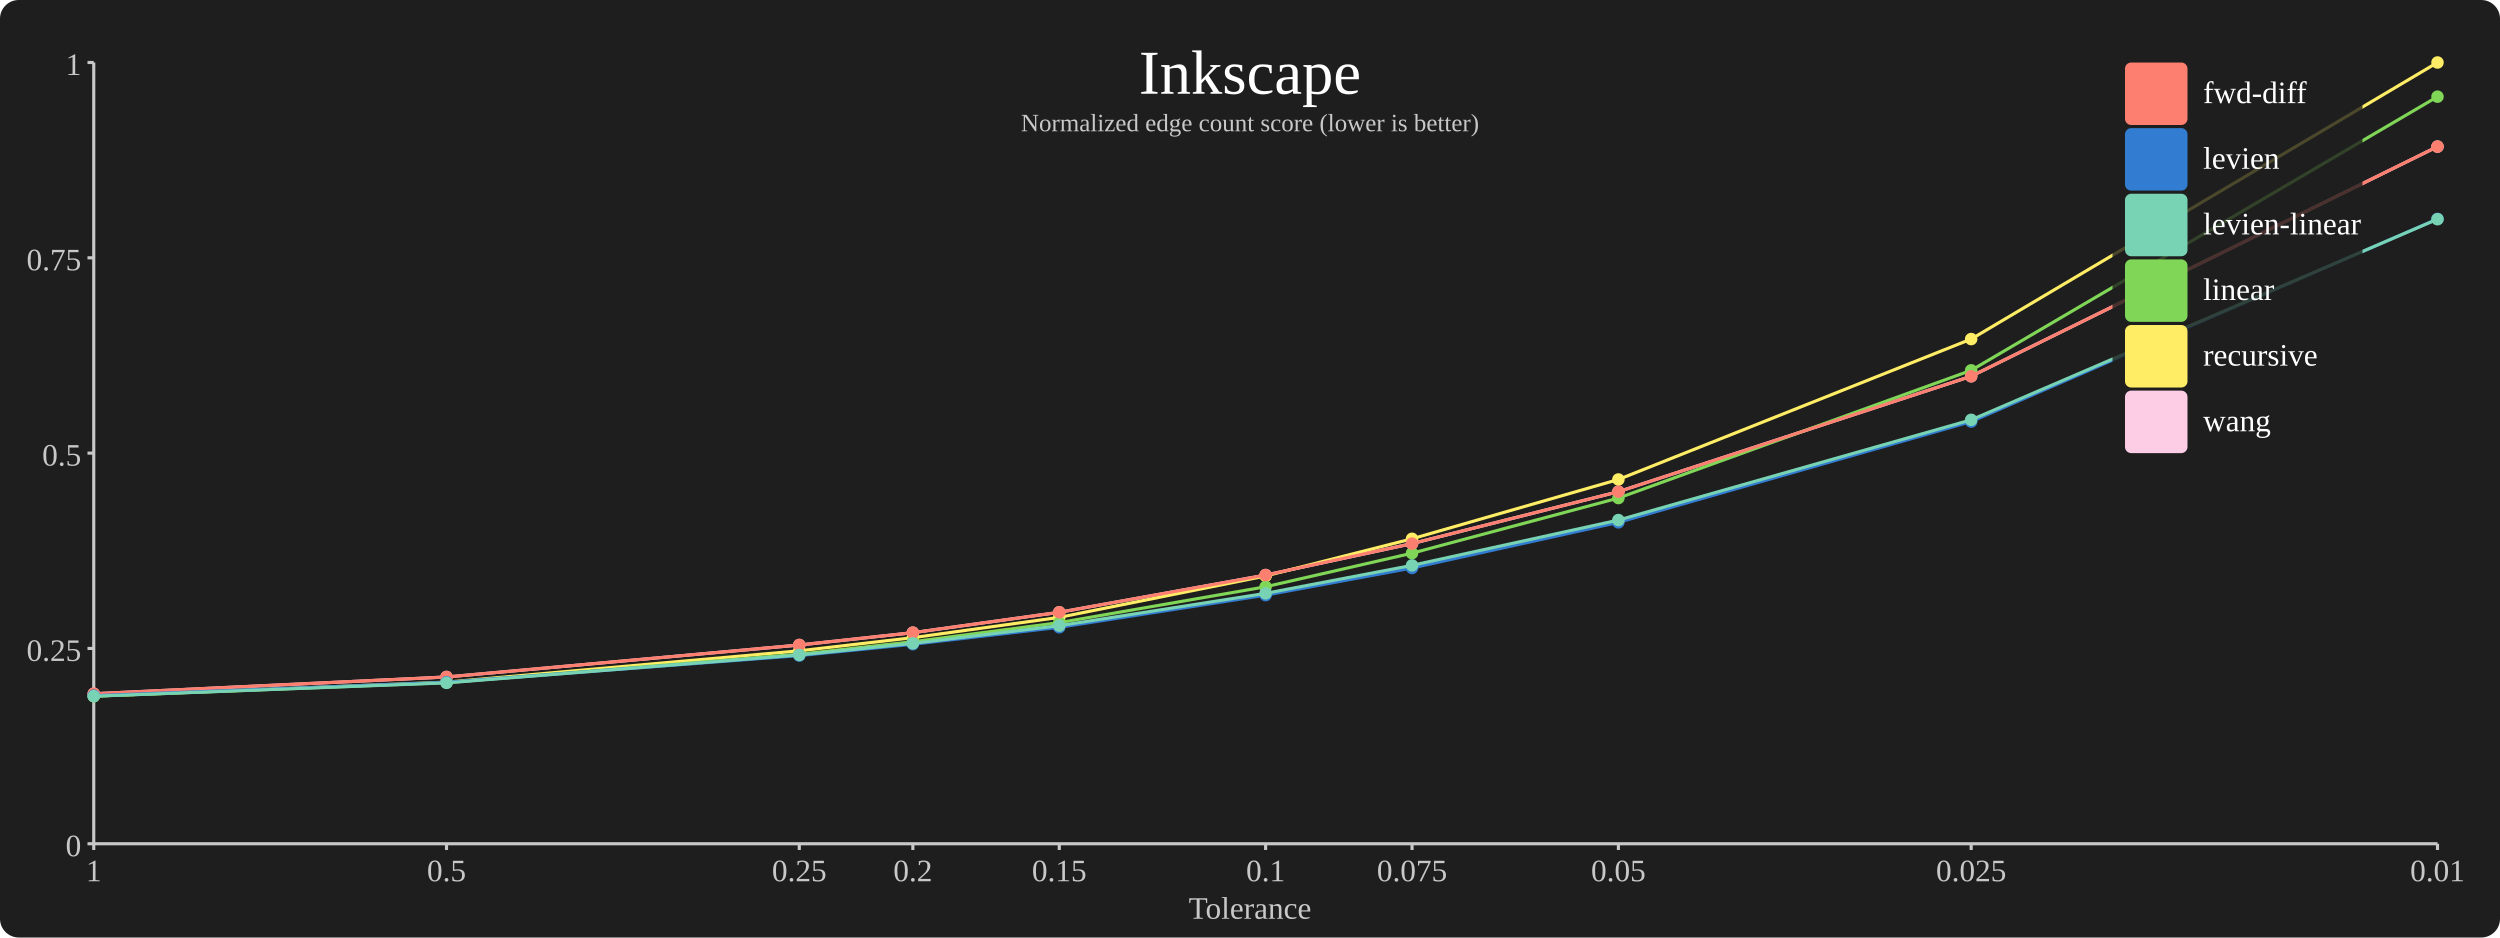
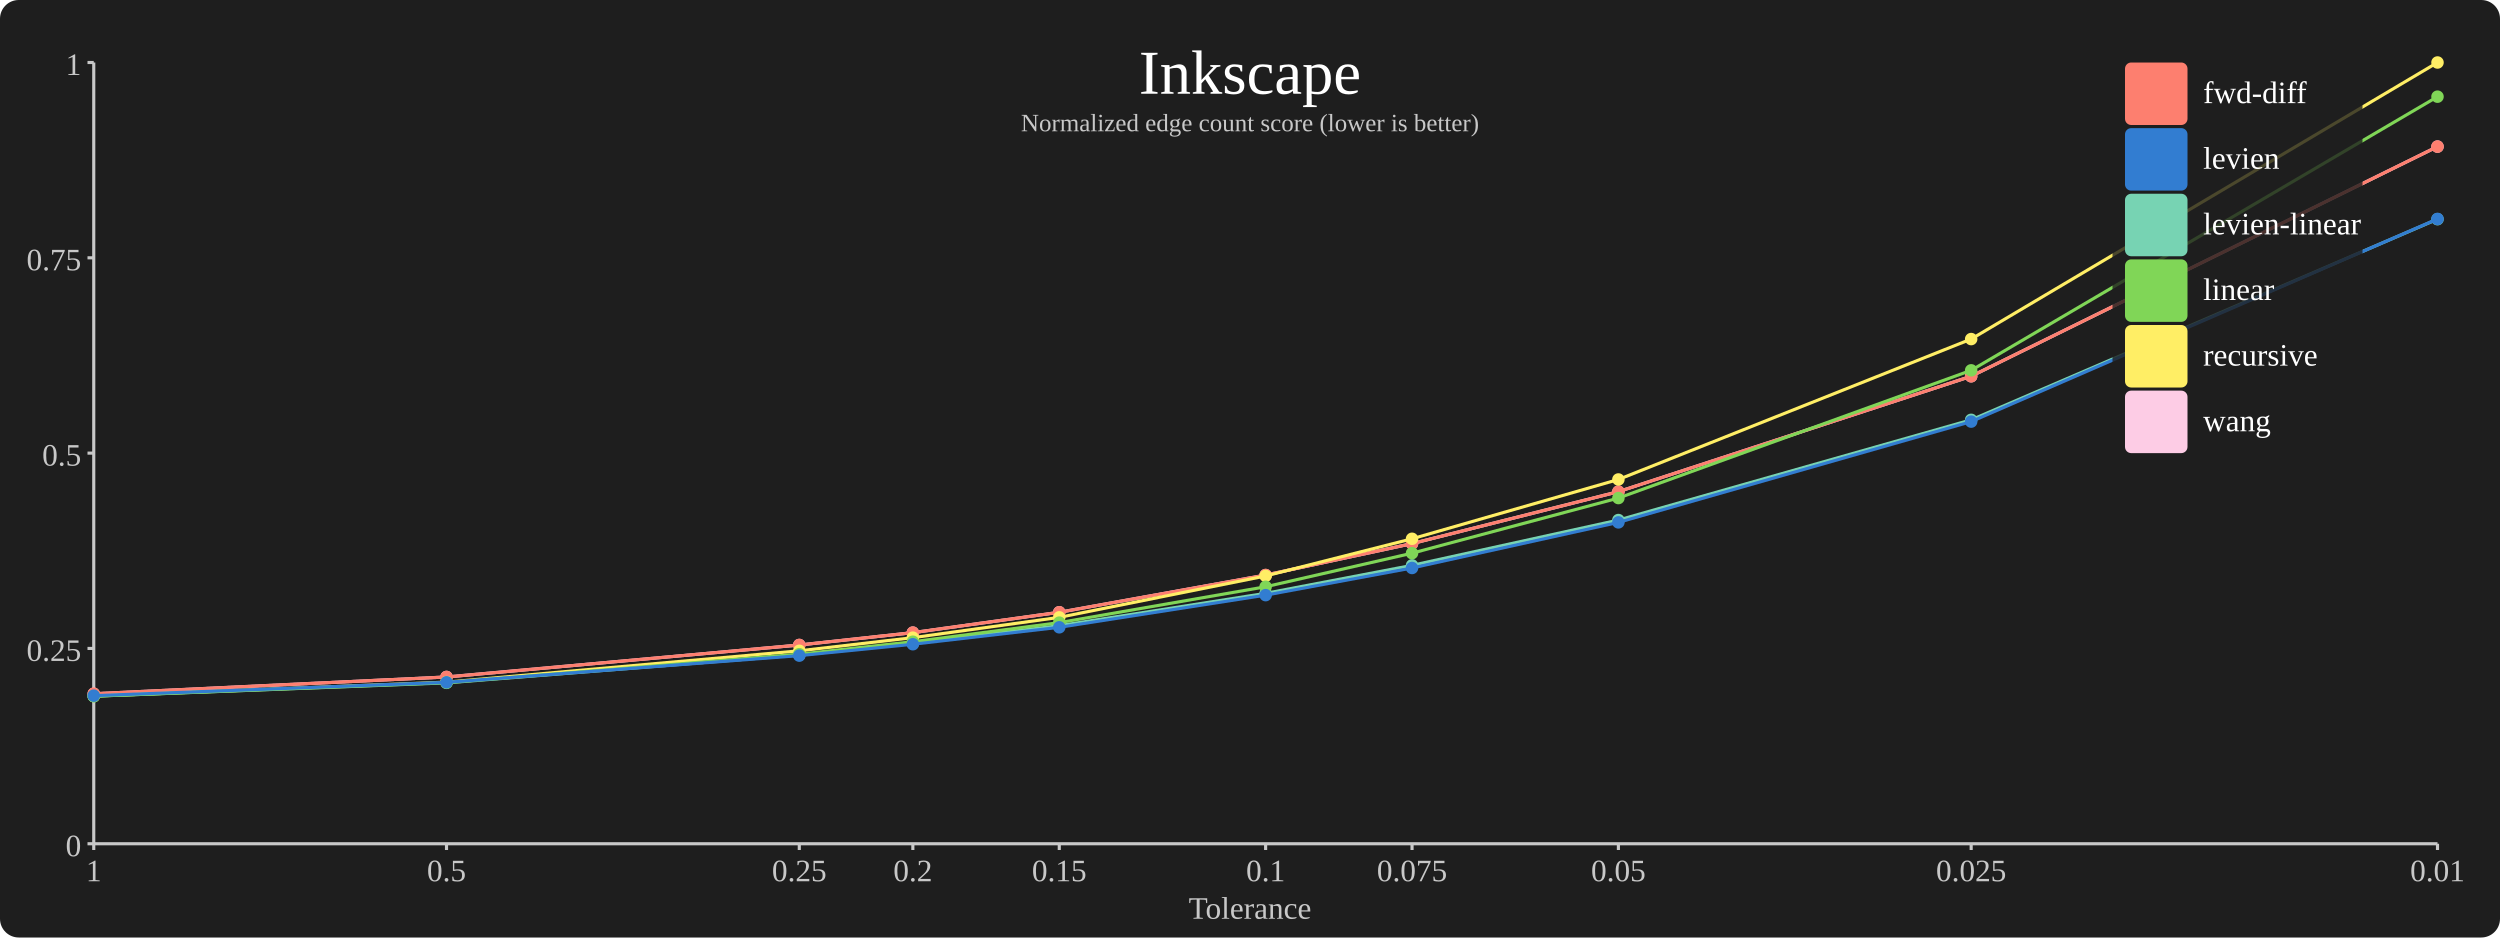
<svg xmlns="http://www.w3.org/2000/svg" viewBox="0 0 800 300">
  <rect x="0" y="0" width="800" height="300" ry="6" style="fill:rgb(30,30,30);stroke:none;fill-opacity:1;stroke-opacity:1;" />
  <path d="M 30 20 L 30 270" style="stroke:rgb(200,200,200);stroke-width:1" />
  <path d="M 30 270 L 780 270" style="stroke:rgb(200,200,200);stroke-width:1" />
  <path d="M 780 270 L 780 272" style="stroke:rgb(200,200,200);stroke-width:1" />
  <text x="780" y="282" style="font-size:10px;fill:rgb(200,200,200);text-anchor:middle;text-align:center;"> 0.01 </text>
  <path d="M 630.772 270 L 630.772 272" style="stroke:rgb(200,200,200);stroke-width:1" />
  <text x="630.772" y="282" style="font-size:10px;fill:rgb(200,200,200);text-anchor:middle;text-align:center;"> 0.025 </text>
  <path d="M 517.886 270 L 517.886 272" style="stroke:rgb(200,200,200);stroke-width:1" />
  <text x="517.886" y="282" style="font-size:10px;fill:rgb(200,200,200);text-anchor:middle;text-align:center;"> 0.05 </text>
  <path d="M 451.852 270 L 451.852 272" style="stroke:rgb(200,200,200);stroke-width:1" />
  <text x="451.852" y="282" style="font-size:10px;fill:rgb(200,200,200);text-anchor:middle;text-align:center;"> 0.075 </text>
  <path d="M 405 270 L 405 272" style="stroke:rgb(200,200,200);stroke-width:1" />
  <text x="405" y="282" style="font-size:10px;fill:rgb(200,200,200);text-anchor:middle;text-align:center;"> 0.1 </text>
  <path d="M 338.966 270 L 338.966 272" style="stroke:rgb(200,200,200);stroke-width:1" />
  <text x="338.966" y="282" style="font-size:10px;fill:rgb(200,200,200);text-anchor:middle;text-align:center;"> 0.15 </text>
  <path d="M 292.114 270 L 292.114 272" style="stroke:rgb(200,200,200);stroke-width:1" />
  <text x="292.114" y="282" style="font-size:10px;fill:rgb(200,200,200);text-anchor:middle;text-align:center;"> 0.2 </text>
  <path d="M 255.773 270 L 255.773 272" style="stroke:rgb(200,200,200);stroke-width:1" />
  <text x="255.773" y="282" style="font-size:10px;fill:rgb(200,200,200);text-anchor:middle;text-align:center;"> 0.25 </text>
  <path d="M 142.886 270 L 142.886 272" style="stroke:rgb(200,200,200);stroke-width:1" />
  <text x="142.886" y="282" style="font-size:10px;fill:rgb(200,200,200);text-anchor:middle;text-align:center;"> 0.5 </text>
  <path d="M 30 270 L 30 272" style="stroke:rgb(200,200,200);stroke-width:1" />
  <text x="30" y="282" style="font-size:10px;fill:rgb(200,200,200);text-anchor:middle;text-align:center;"> 1 </text>
  <path d="M 28 270 L 30 270" style="stroke:rgb(200,200,200);stroke-width:1" />
  <text x="26" y="274" style="font-size:10px;fill:rgb(200,200,200);text-anchor:end;text-align:right;"> 0 </text>
  <path d="M 28 207.5 L 30 207.5" style="stroke:rgb(200,200,200);stroke-width:1" />
  <text x="26" y="211.5" style="font-size:10px;fill:rgb(200,200,200);text-anchor:end;text-align:right;"> 0.25 </text>
  <path d="M 28 145 L 30 145" style="stroke:rgb(200,200,200);stroke-width:1" />
  <text x="26" y="149" style="font-size:10px;fill:rgb(200,200,200);text-anchor:end;text-align:right;"> 0.5 </text>
  <path d="M 28 82.5 L 30 82.5" style="stroke:rgb(200,200,200);stroke-width:1" />
  <text x="26" y="86.5" style="font-size:10px;fill:rgb(200,200,200);text-anchor:end;text-align:right;"> 0.75 </text>
  <path d="M 28 20 L 30 20" style="stroke:rgb(200,200,200);stroke-width:1" />
  <text x="26" y="24" style="font-size:10px;fill:rgb(200,200,200);text-anchor:end;text-align:right;"> 1 </text>
  <text x="400" y="294" style="font-size:10px;fill:rgb(200,200,200);text-anchor:middle;text-align:center;"> Tolerance </text>
  <circle cx="780" cy="46.913" r="2" style="fill:rgb(253,204,229);stroke:none;fill-opacity:1;stroke-opacity:1;" />
  <path d="M 780 46.913 L 630.772 120.403" style="stroke:rgb(253,204,229);stroke-width:1" />
  <circle cx="630.772" cy="120.403" r="2" style="fill:rgb(253,204,229);stroke:none;fill-opacity:1;stroke-opacity:1;" />
-   <path d="M 630.772 120.403 L 517.886 157.338" style="stroke:rgb(253,204,229);stroke-width:1" />
-   <circle cx="517.886" cy="157.338" r="2" style="fill:rgb(253,204,229);stroke:none;fill-opacity:1;stroke-opacity:1;" />
-   <path d="M 517.886 157.338 L 451.852 173.95" style="stroke:rgb(253,204,229);stroke-width:1" />
+   <path d="M 630.772 120.403 L 517.886 157.332" style="stroke:rgb(253,204,229);stroke-width:1" />
+   <circle cx="517.886" cy="157.332" r="2" style="fill:rgb(253,204,229);stroke:none;fill-opacity:1;stroke-opacity:1;" />
+   <path d="M 517.886 157.332 L 451.852 173.95" style="stroke:rgb(253,204,229);stroke-width:1" />
  <circle cx="451.852" cy="173.95" r="2" style="fill:rgb(253,204,229);stroke:none;fill-opacity:1;stroke-opacity:1;" />
  <path d="M 451.852 173.95 L 405 184.015" style="stroke:rgb(253,204,229);stroke-width:1" />
  <circle cx="405" cy="184.015" r="2" style="fill:rgb(253,204,229);stroke:none;fill-opacity:1;stroke-opacity:1;" />
  <path d="M 405 184.015 L 338.966 195.925" style="stroke:rgb(253,204,229);stroke-width:1" />
  <circle cx="338.966" cy="195.925" r="2" style="fill:rgb(253,204,229);stroke:none;fill-opacity:1;stroke-opacity:1;" />
-   <path d="M 338.966 195.925 L 292.114 202.45" style="stroke:rgb(253,204,229);stroke-width:1" />
-   <circle cx="292.114" cy="202.45" r="2" style="fill:rgb(253,204,229);stroke:none;fill-opacity:1;stroke-opacity:1;" />
-   <path d="M 292.114 202.45 L 255.773 206.395" style="stroke:rgb(253,204,229);stroke-width:1" />
+   <path d="M 338.966 195.925 L 292.114 202.442" style="stroke:rgb(253,204,229);stroke-width:1" />
+   <circle cx="292.114" cy="202.442" r="2" style="fill:rgb(253,204,229);stroke:none;fill-opacity:1;stroke-opacity:1;" />
+   <path d="M 292.114 202.442 L 255.773 206.395" style="stroke:rgb(253,204,229);stroke-width:1" />
  <circle cx="255.773" cy="206.395" r="2" style="fill:rgb(253,204,229);stroke:none;fill-opacity:1;stroke-opacity:1;" />
  <path d="M 255.773 206.395 L 142.886 216.63" style="stroke:rgb(253,204,229);stroke-width:1" />
  <circle cx="142.886" cy="216.63" r="2" style="fill:rgb(253,204,229);stroke:none;fill-opacity:1;stroke-opacity:1;" />
  <path d="M 142.886 216.63 L 30 221.99" style="stroke:rgb(253,204,229);stroke-width:1" />
  <circle cx="30" cy="221.99" r="2" style="fill:rgb(253,204,229);stroke:none;fill-opacity:1;stroke-opacity:1;" />
+   <circle cx="780" cy="46.913" r="2" style="fill:rgb(253,127,111);stroke:none;fill-opacity:1;stroke-opacity:1;" />
+   <path d="M 780 46.913 L 630.772 120.403" style="stroke:rgb(253,127,111);stroke-width:1" />
+   <circle cx="630.772" cy="120.403" r="2" style="fill:rgb(253,127,111);stroke:none;fill-opacity:1;stroke-opacity:1;" />
+   <path d="M 630.772 120.403 L 517.886 157.332" style="stroke:rgb(253,127,111);stroke-width:1" />
+   <circle cx="517.886" cy="157.332" r="2" style="fill:rgb(253,127,111);stroke:none;fill-opacity:1;stroke-opacity:1;" />
+   <path d="M 517.886 157.332 L 451.852 173.95" style="stroke:rgb(253,127,111);stroke-width:1" />
+   <circle cx="451.852" cy="173.95" r="2" style="fill:rgb(253,127,111);stroke:none;fill-opacity:1;stroke-opacity:1;" />
+   <path d="M 451.852 173.95 L 405 184.015" style="stroke:rgb(253,127,111);stroke-width:1" />
+   <circle cx="405" cy="184.015" r="2" style="fill:rgb(253,127,111);stroke:none;fill-opacity:1;stroke-opacity:1;" />
+   <path d="M 405 184.015 L 338.966 195.925" style="stroke:rgb(253,127,111);stroke-width:1" />
+   <circle cx="338.966" cy="195.925" r="2" style="fill:rgb(253,127,111);stroke:none;fill-opacity:1;stroke-opacity:1;" />
+   <path d="M 338.966 195.925 L 292.114 202.442" style="stroke:rgb(253,127,111);stroke-width:1" />
+   <circle cx="292.114" cy="202.442" r="2" style="fill:rgb(253,127,111);stroke:none;fill-opacity:1;stroke-opacity:1;" />
+   <path d="M 292.114 202.442 L 255.773 206.395" style="stroke:rgb(253,127,111);stroke-width:1" />
+   <circle cx="255.773" cy="206.395" r="2" style="fill:rgb(253,127,111);stroke:none;fill-opacity:1;stroke-opacity:1;" />
+   <path d="M 255.773 206.395 L 142.886 216.63" style="stroke:rgb(253,127,111);stroke-width:1" />
+   <circle cx="142.886" cy="216.63" r="2" style="fill:rgb(253,127,111);stroke:none;fill-opacity:1;stroke-opacity:1;" />
+   <path d="M 142.886 216.63 L 30 221.99" style="stroke:rgb(253,127,111);stroke-width:1" />
+   <circle cx="30" cy="221.99" r="2" style="fill:rgb(253,127,111);stroke:none;fill-opacity:1;stroke-opacity:1;" />
  <circle cx="780" cy="20" r="2" style="fill:rgb(255,238,101);stroke:none;fill-opacity:1;stroke-opacity:1;" />
  <path d="M 780 20 L 630.772 108.502" style="stroke:rgb(255,238,101);stroke-width:1" />
  <circle cx="630.772" cy="108.502" r="2" style="fill:rgb(255,238,101);stroke:none;fill-opacity:1;stroke-opacity:1;" />
  <path d="M 630.772 108.502 L 517.886 153.433" style="stroke:rgb(255,238,101);stroke-width:1" />
  <circle cx="517.886" cy="153.433" r="2" style="fill:rgb(255,238,101);stroke:none;fill-opacity:1;stroke-opacity:1;" />
  <path d="M 517.886 153.433 L 451.852 172.412" style="stroke:rgb(255,238,101);stroke-width:1" />
  <circle cx="451.852" cy="172.412" r="2" style="fill:rgb(255,238,101);stroke:none;fill-opacity:1;stroke-opacity:1;" />
  <path d="M 451.852 172.412 L 405 184.302" style="stroke:rgb(255,238,101);stroke-width:1" />
  <circle cx="405" cy="184.302" r="2" style="fill:rgb(255,238,101);stroke:none;fill-opacity:1;stroke-opacity:1;" />
  <path d="M 405 184.302 L 338.966 197.552" style="stroke:rgb(255,238,101);stroke-width:1" />
  <circle cx="338.966" cy="197.552" r="2" style="fill:rgb(255,238,101);stroke:none;fill-opacity:1;stroke-opacity:1;" />
  <path d="M 338.966 197.552 L 292.114 204.052" style="stroke:rgb(255,238,101);stroke-width:1" />
  <circle cx="292.114" cy="204.052" r="2" style="fill:rgb(255,238,101);stroke:none;fill-opacity:1;stroke-opacity:1;" />
  <path d="M 292.114 204.052 L 255.773 208.255" style="stroke:rgb(255,238,101);stroke-width:1" />
  <circle cx="255.773" cy="208.255" r="2" style="fill:rgb(255,238,101);stroke:none;fill-opacity:1;stroke-opacity:1;" />
  <path d="M 255.773 208.255 L 142.886 218.278" style="stroke:rgb(255,238,101);stroke-width:1" />
  <circle cx="142.886" cy="218.278" r="2" style="fill:rgb(255,238,101);stroke:none;fill-opacity:1;stroke-opacity:1;" />
  <path d="M 142.886 218.278 L 30 222.752" style="stroke:rgb(255,238,101);stroke-width:1" />
  <circle cx="30" cy="222.752" r="2" style="fill:rgb(255,238,101);stroke:none;fill-opacity:1;stroke-opacity:1;" />
+   <circle cx="780" cy="70.135" r="2" style="fill:rgb(119,211,179);stroke:none;fill-opacity:1;stroke-opacity:1;" />
+   <path d="M 780 70.135 L 630.772 134.347" style="stroke:rgb(119,211,179);stroke-width:1" />
+   <circle cx="630.772" cy="134.347" r="2" style="fill:rgb(119,211,179);stroke:none;fill-opacity:1;stroke-opacity:1;" />
+   <path d="M 630.772 134.347 L 517.886 166.418" style="stroke:rgb(119,211,179);stroke-width:1" />
+   <circle cx="517.886" cy="166.418" r="2" style="fill:rgb(119,211,179);stroke:none;fill-opacity:1;stroke-opacity:1;" />
+   <path d="M 517.886 166.418 L 451.852 180.912" style="stroke:rgb(119,211,179);stroke-width:1" />
+   <circle cx="451.852" cy="180.912" r="2" style="fill:rgb(119,211,179);stroke:none;fill-opacity:1;stroke-opacity:1;" />
+   <path d="M 451.852 180.912 L 405 189.865" style="stroke:rgb(119,211,179);stroke-width:1" />
+   <circle cx="405" cy="189.865" r="2" style="fill:rgb(119,211,179);stroke:none;fill-opacity:1;stroke-opacity:1;" />
+   <path d="M 405 189.865 L 338.966 200.213" style="stroke:rgb(119,211,179);stroke-width:1" />
+   <circle cx="338.966" cy="200.213" r="2" style="fill:rgb(119,211,179);stroke:none;fill-opacity:1;stroke-opacity:1;" />
+   <path d="M 338.966 200.213 L 292.114 205.875" style="stroke:rgb(119,211,179);stroke-width:1" />
+   <circle cx="292.114" cy="205.875" r="2" style="fill:rgb(119,211,179);stroke:none;fill-opacity:1;stroke-opacity:1;" />
+   <path d="M 292.114 205.875 L 255.773 209.585" style="stroke:rgb(119,211,179);stroke-width:1" />
+   <circle cx="255.773" cy="209.585" r="2" style="fill:rgb(119,211,179);stroke:none;fill-opacity:1;stroke-opacity:1;" />
+   <path d="M 255.773 209.585 L 142.886 218.51" style="stroke:rgb(119,211,179);stroke-width:1" />
+   <circle cx="142.886" cy="218.51" r="2" style="fill:rgb(119,211,179);stroke:none;fill-opacity:1;stroke-opacity:1;" />
+   <path d="M 142.886 218.51 L 30 222.78" style="stroke:rgb(119,211,179);stroke-width:1" />
+   <circle cx="30" cy="222.78" r="2" style="fill:rgb(119,211,179);stroke:none;fill-opacity:1;stroke-opacity:1;" />
  <circle cx="780" cy="30.935" r="2" style="fill:rgb(128,214,87);stroke:none;fill-opacity:1;stroke-opacity:1;" />
  <path d="M 780 30.935 L 630.772 118.508" style="stroke:rgb(128,214,87);stroke-width:1" />
  <circle cx="630.772" cy="118.508" r="2" style="fill:rgb(128,214,87);stroke:none;fill-opacity:1;stroke-opacity:1;" />
  <path d="M 630.772 118.508 L 517.886 159.377" style="stroke:rgb(128,214,87);stroke-width:1" />
  <circle cx="517.886" cy="159.377" r="2" style="fill:rgb(128,214,87);stroke:none;fill-opacity:1;stroke-opacity:1;" />
  <path d="M 517.886 159.377 L 451.852 177.018" style="stroke:rgb(128,214,87);stroke-width:1" />
  <circle cx="451.852" cy="177.018" r="2" style="fill:rgb(128,214,87);stroke:none;fill-opacity:1;stroke-opacity:1;" />
  <path d="M 451.852 177.018 L 405 187.76" style="stroke:rgb(128,214,87);stroke-width:1" />
  <circle cx="405" cy="187.76" r="2" style="fill:rgb(128,214,87);stroke:none;fill-opacity:1;stroke-opacity:1;" />
  <path d="M 405 187.76 L 338.966 199.238" style="stroke:rgb(128,214,87);stroke-width:1" />
  <circle cx="338.966" cy="199.238" r="2" style="fill:rgb(128,214,87);stroke:none;fill-opacity:1;stroke-opacity:1;" />
  <path d="M 338.966 199.238 L 292.114 205.353" style="stroke:rgb(128,214,87);stroke-width:1" />
  <circle cx="292.114" cy="205.353" r="2" style="fill:rgb(128,214,87);stroke:none;fill-opacity:1;stroke-opacity:1;" />
  <path d="M 292.114 205.353 L 255.773 209.33" style="stroke:rgb(128,214,87);stroke-width:1" />
  <circle cx="255.773" cy="209.33" r="2" style="fill:rgb(128,214,87);stroke:none;fill-opacity:1;stroke-opacity:1;" />
  <path d="M 255.773 209.33 L 142.886 218.433" style="stroke:rgb(128,214,87);stroke-width:1" />
  <circle cx="142.886" cy="218.433" r="2" style="fill:rgb(128,214,87);stroke:none;fill-opacity:1;stroke-opacity:1;" />
  <path d="M 142.886 218.433 L 30 222.78" style="stroke:rgb(128,214,87);stroke-width:1" />
  <circle cx="30" cy="222.78" r="2" style="fill:rgb(128,214,87);stroke:none;fill-opacity:1;stroke-opacity:1;" />
-   <circle cx="780" cy="46.913" r="2" style="fill:rgb(253,127,111);stroke:none;fill-opacity:1;stroke-opacity:1;" />
-   <path d="M 780 46.913 L 630.772 120.403" style="stroke:rgb(253,127,111);stroke-width:1" />
-   <circle cx="630.772" cy="120.403" r="2" style="fill:rgb(253,127,111);stroke:none;fill-opacity:1;stroke-opacity:1;" />
-   <path d="M 630.772 120.403 L 517.886 157.338" style="stroke:rgb(253,127,111);stroke-width:1" />
-   <circle cx="517.886" cy="157.338" r="2" style="fill:rgb(253,127,111);stroke:none;fill-opacity:1;stroke-opacity:1;" />
-   <path d="M 517.886 157.338 L 451.852 173.95" style="stroke:rgb(253,127,111);stroke-width:1" />
-   <circle cx="451.852" cy="173.95" r="2" style="fill:rgb(253,127,111);stroke:none;fill-opacity:1;stroke-opacity:1;" />
-   <path d="M 451.852 173.95 L 405 184.015" style="stroke:rgb(253,127,111);stroke-width:1" />
-   <circle cx="405" cy="184.015" r="2" style="fill:rgb(253,127,111);stroke:none;fill-opacity:1;stroke-opacity:1;" />
-   <path d="M 405 184.015 L 338.966 195.925" style="stroke:rgb(253,127,111);stroke-width:1" />
-   <circle cx="338.966" cy="195.925" r="2" style="fill:rgb(253,127,111);stroke:none;fill-opacity:1;stroke-opacity:1;" />
-   <path d="M 338.966 195.925 L 292.114 202.45" style="stroke:rgb(253,127,111);stroke-width:1" />
-   <circle cx="292.114" cy="202.45" r="2" style="fill:rgb(253,127,111);stroke:none;fill-opacity:1;stroke-opacity:1;" />
-   <path d="M 292.114 202.45 L 255.773 206.395" style="stroke:rgb(253,127,111);stroke-width:1" />
-   <circle cx="255.773" cy="206.395" r="2" style="fill:rgb(253,127,111);stroke:none;fill-opacity:1;stroke-opacity:1;" />
-   <path d="M 255.773 206.395 L 142.886 216.63" style="stroke:rgb(253,127,111);stroke-width:1" />
-   <circle cx="142.886" cy="216.63" r="2" style="fill:rgb(253,127,111);stroke:none;fill-opacity:1;stroke-opacity:1;" />
-   <path d="M 142.886 216.63 L 30 221.99" style="stroke:rgb(253,127,111);stroke-width:1" />
-   <circle cx="30" cy="221.99" r="2" style="fill:rgb(253,127,111);stroke:none;fill-opacity:1;stroke-opacity:1;" />
  <circle cx="780" cy="70.057" r="2" style="fill:rgb(50,125,209);stroke:none;fill-opacity:1;stroke-opacity:1;" />
  <path d="M 780 70.057 L 630.772 134.915" style="stroke:rgb(50,125,209);stroke-width:1" />
  <circle cx="630.772" cy="134.915" r="2" style="fill:rgb(50,125,209);stroke:none;fill-opacity:1;stroke-opacity:1;" />
  <path d="M 630.772 134.915 L 517.886 167.162" style="stroke:rgb(50,125,209);stroke-width:1" />
  <circle cx="517.886" cy="167.162" r="2" style="fill:rgb(50,125,209);stroke:none;fill-opacity:1;stroke-opacity:1;" />
  <path d="M 517.886 167.162 L 451.852 181.755" style="stroke:rgb(50,125,209);stroke-width:1" />
  <circle cx="451.852" cy="181.755" r="2" style="fill:rgb(50,125,209);stroke:none;fill-opacity:1;stroke-opacity:1;" />
  <path d="M 451.852 181.755 L 405 190.445" style="stroke:rgb(50,125,209);stroke-width:1" />
  <circle cx="405" cy="190.445" r="2" style="fill:rgb(50,125,209);stroke:none;fill-opacity:1;stroke-opacity:1;" />
  <path d="M 405 190.445 L 338.966 200.735" style="stroke:rgb(50,125,209);stroke-width:1" />
  <circle cx="338.966" cy="200.735" r="2" style="fill:rgb(50,125,209);stroke:none;fill-opacity:1;stroke-opacity:1;" />
  <path d="M 338.966 200.735 L 292.114 206.157" style="stroke:rgb(50,125,209);stroke-width:1" />
  <circle cx="292.114" cy="206.157" r="2" style="fill:rgb(50,125,209);stroke:none;fill-opacity:1;stroke-opacity:1;" />
  <path d="M 292.114 206.157 L 255.773 209.8" style="stroke:rgb(50,125,209);stroke-width:1" />
  <circle cx="255.773" cy="209.8" r="2" style="fill:rgb(50,125,209);stroke:none;fill-opacity:1;stroke-opacity:1;" />
  <path d="M 255.773 209.8 L 142.886 218.338" style="stroke:rgb(50,125,209);stroke-width:1" />
  <circle cx="142.886" cy="218.338" r="2" style="fill:rgb(50,125,209);stroke:none;fill-opacity:1;stroke-opacity:1;" />
  <path d="M 142.886 218.338 L 30 222.607" style="stroke:rgb(50,125,209);stroke-width:1" />
  <circle cx="30" cy="222.607" r="2" style="fill:rgb(50,125,209);stroke:none;fill-opacity:1;stroke-opacity:1;" />
-   <circle cx="780" cy="70.135" r="2" style="fill:rgb(119,211,179);stroke:none;fill-opacity:1;stroke-opacity:1;" />
-   <path d="M 780 70.135 L 630.772 134.347" style="stroke:rgb(119,211,179);stroke-width:1" />
-   <circle cx="630.772" cy="134.347" r="2" style="fill:rgb(119,211,179);stroke:none;fill-opacity:1;stroke-opacity:1;" />
-   <path d="M 630.772 134.347 L 517.886 166.418" style="stroke:rgb(119,211,179);stroke-width:1" />
-   <circle cx="517.886" cy="166.418" r="2" style="fill:rgb(119,211,179);stroke:none;fill-opacity:1;stroke-opacity:1;" />
-   <path d="M 517.886 166.418 L 451.852 180.912" style="stroke:rgb(119,211,179);stroke-width:1" />
-   <circle cx="451.852" cy="180.912" r="2" style="fill:rgb(119,211,179);stroke:none;fill-opacity:1;stroke-opacity:1;" />
-   <path d="M 451.852 180.912 L 405 189.865" style="stroke:rgb(119,211,179);stroke-width:1" />
-   <circle cx="405" cy="189.865" r="2" style="fill:rgb(119,211,179);stroke:none;fill-opacity:1;stroke-opacity:1;" />
-   <path d="M 405 189.865 L 338.966 200.213" style="stroke:rgb(119,211,179);stroke-width:1" />
-   <circle cx="338.966" cy="200.213" r="2" style="fill:rgb(119,211,179);stroke:none;fill-opacity:1;stroke-opacity:1;" />
-   <path d="M 338.966 200.213 L 292.114 205.875" style="stroke:rgb(119,211,179);stroke-width:1" />
-   <circle cx="292.114" cy="205.875" r="2" style="fill:rgb(119,211,179);stroke:none;fill-opacity:1;stroke-opacity:1;" />
-   <path d="M 292.114 205.875 L 255.773 209.585" style="stroke:rgb(119,211,179);stroke-width:1" />
-   <circle cx="255.773" cy="209.585" r="2" style="fill:rgb(119,211,179);stroke:none;fill-opacity:1;stroke-opacity:1;" />
-   <path d="M 255.773 209.585 L 142.886 218.51" style="stroke:rgb(119,211,179);stroke-width:1" />
-   <circle cx="142.886" cy="218.51" r="2" style="fill:rgb(119,211,179);stroke:none;fill-opacity:1;stroke-opacity:1;" />
-   <path d="M 142.886 218.51 L 30 222.78" style="stroke:rgb(119,211,179);stroke-width:1" />
-   <circle cx="30" cy="222.78" r="2" style="fill:rgb(119,211,179);stroke:none;fill-opacity:1;stroke-opacity:1;" />
  <rect x="676" y="16" width="80" height="133" ry="4" style="fill:rgb(30,30,30);stroke:none;fill-opacity:0.8;stroke-opacity:1;" />
  <rect x="680" y="20" width="20" height="20" ry="2" style="fill:rgb(253,127,111);stroke:none;fill-opacity:1;stroke-opacity:1;" />
  <text x="705" y="33" style="font-size:10px;fill:rgb(255,255,255);text-anchor:start;text-align:left;"> fwd-diff </text>
  <rect x="680" y="41" width="20" height="20" ry="2" style="fill:rgb(50,125,209);stroke:none;fill-opacity:1;stroke-opacity:1;" />
  <text x="705" y="54" style="font-size:10px;fill:rgb(255,255,255);text-anchor:start;text-align:left;"> levien </text>
  <rect x="680" y="62" width="20" height="20" ry="2" style="fill:rgb(119,211,179);stroke:none;fill-opacity:1;stroke-opacity:1;" />
  <text x="705" y="75" style="font-size:10px;fill:rgb(255,255,255);text-anchor:start;text-align:left;"> levien-linear </text>
  <rect x="680" y="83" width="20" height="20" ry="2" style="fill:rgb(128,214,87);stroke:none;fill-opacity:1;stroke-opacity:1;" />
  <text x="705" y="96" style="font-size:10px;fill:rgb(255,255,255);text-anchor:start;text-align:left;"> linear </text>
  <rect x="680" y="104" width="20" height="20" ry="2" style="fill:rgb(255,238,101);stroke:none;fill-opacity:1;stroke-opacity:1;" />
  <text x="705" y="117" style="font-size:10px;fill:rgb(255,255,255);text-anchor:start;text-align:left;"> recursive </text>
  <rect x="680" y="125" width="20" height="20" ry="2" style="fill:rgb(253,204,229);stroke:none;fill-opacity:1;stroke-opacity:1;" />
  <text x="705" y="138" style="font-size:10px;fill:rgb(255,255,255);text-anchor:start;text-align:left;"> wang </text>
  <text x="400" y="30" style="font-size:20px;fill:rgb(255,255,255);text-anchor:middle;text-align:center;"> Inkscape </text>
  <text x="400" y="42" style="font-size:8px;fill:rgb(200,200,200);text-anchor:middle;text-align:center;"> Normalized edge count score (lower is better) </text>
</svg>
